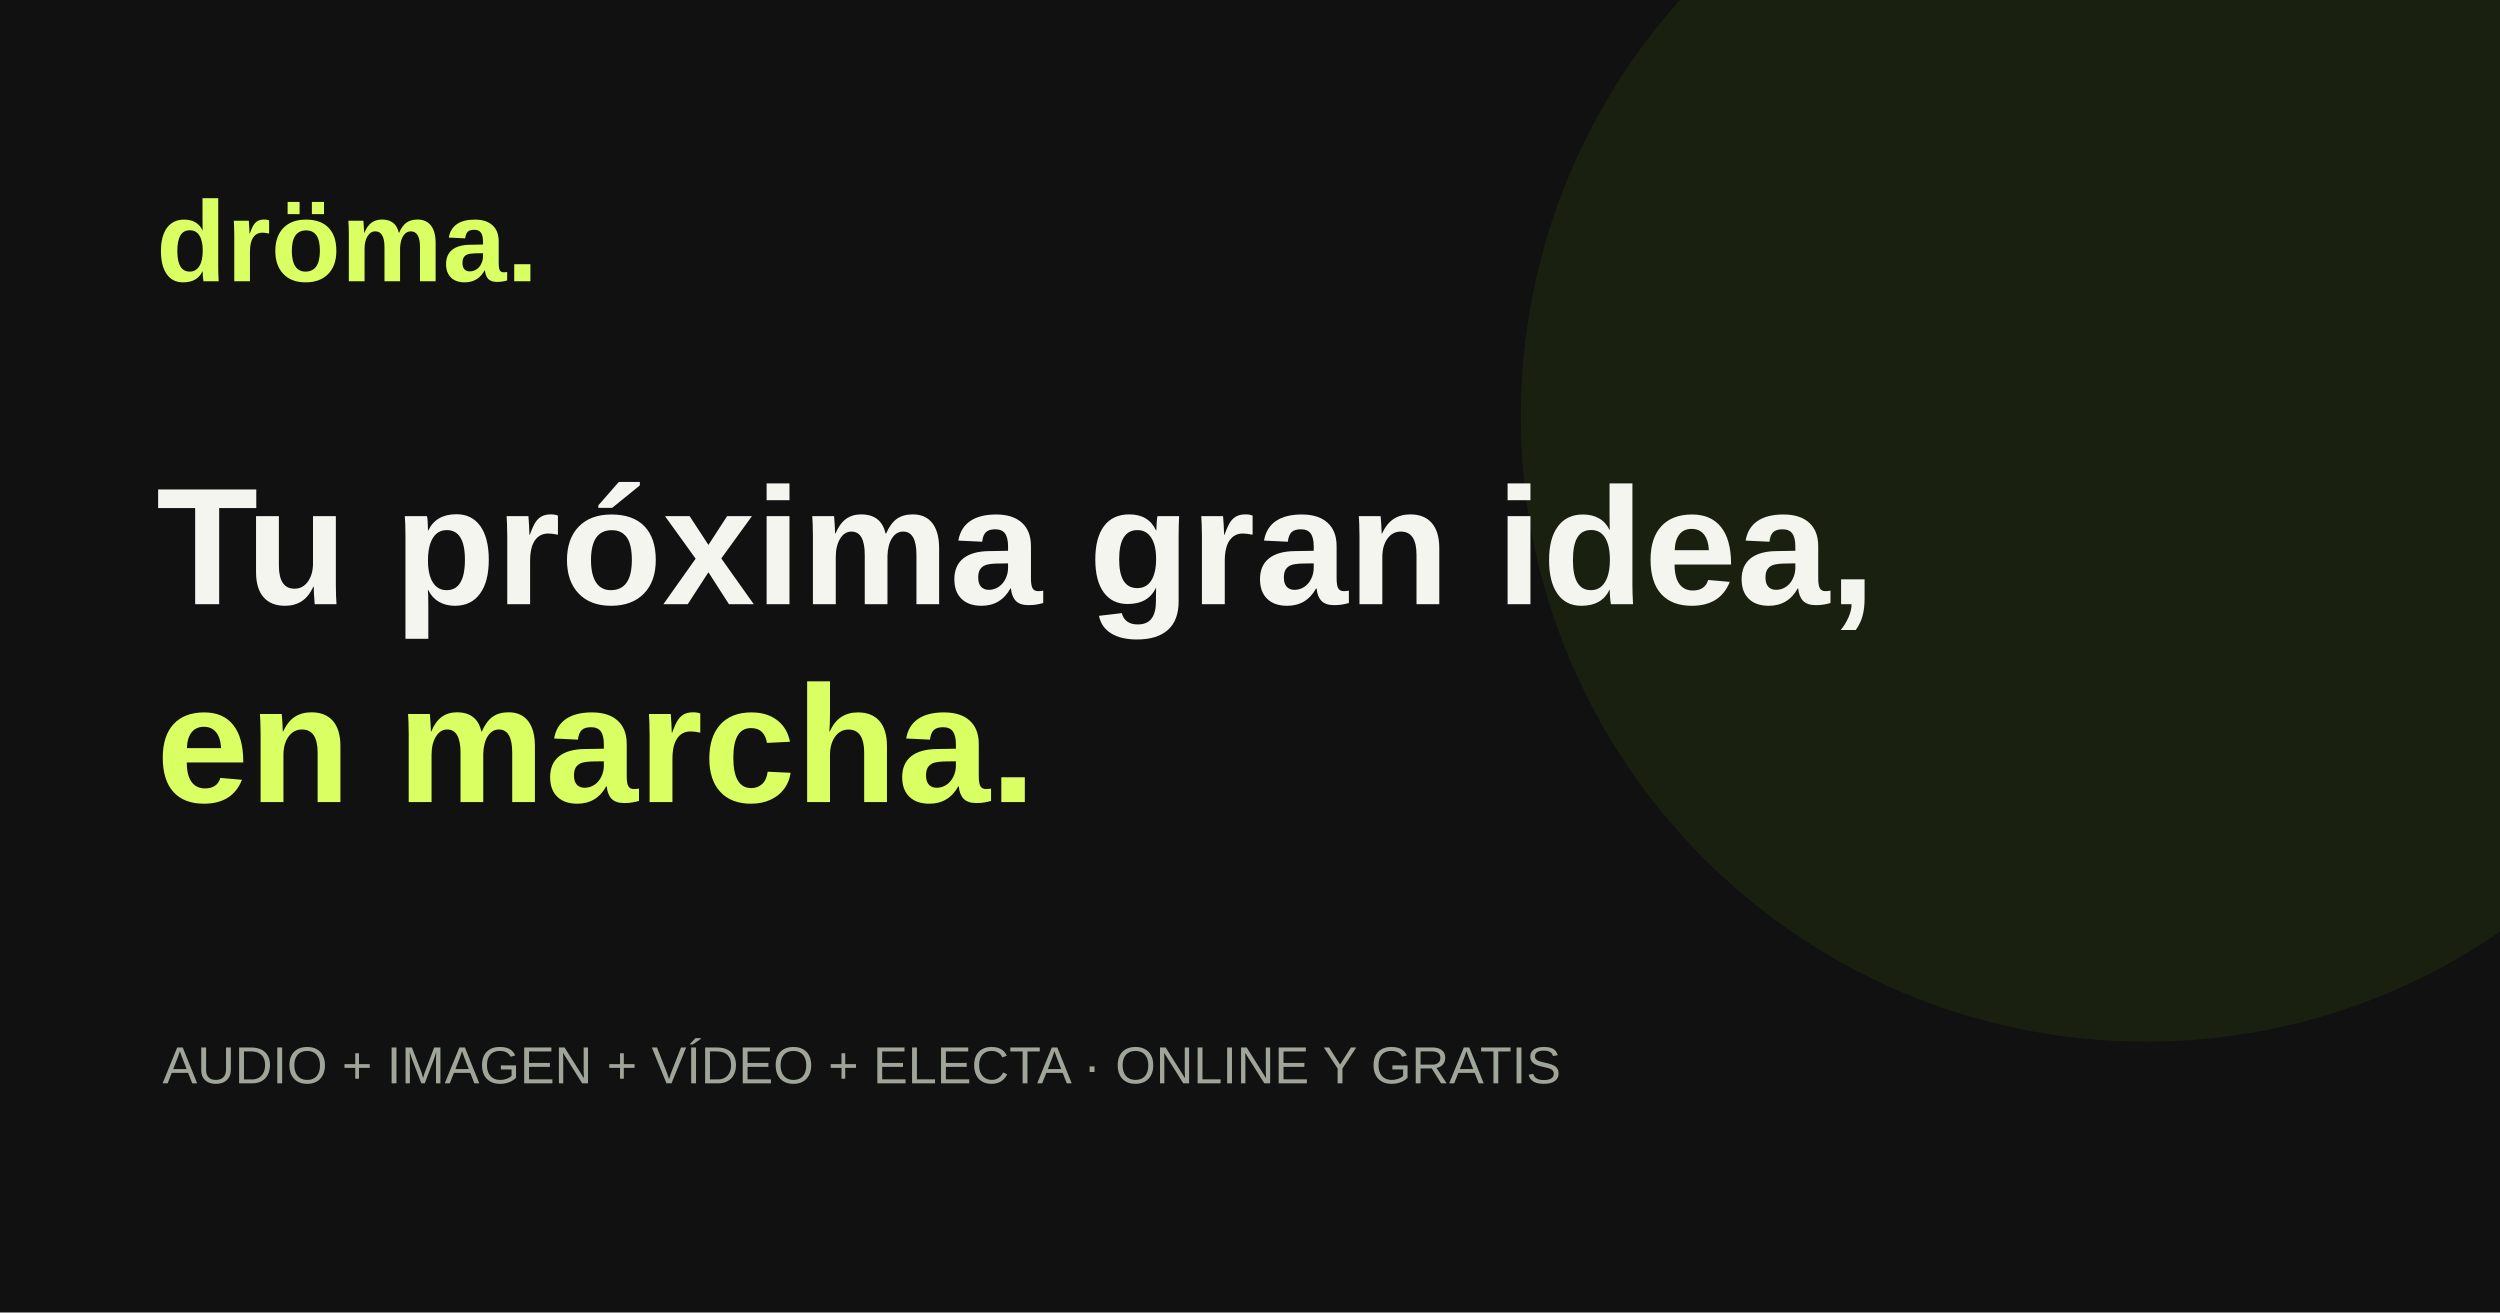
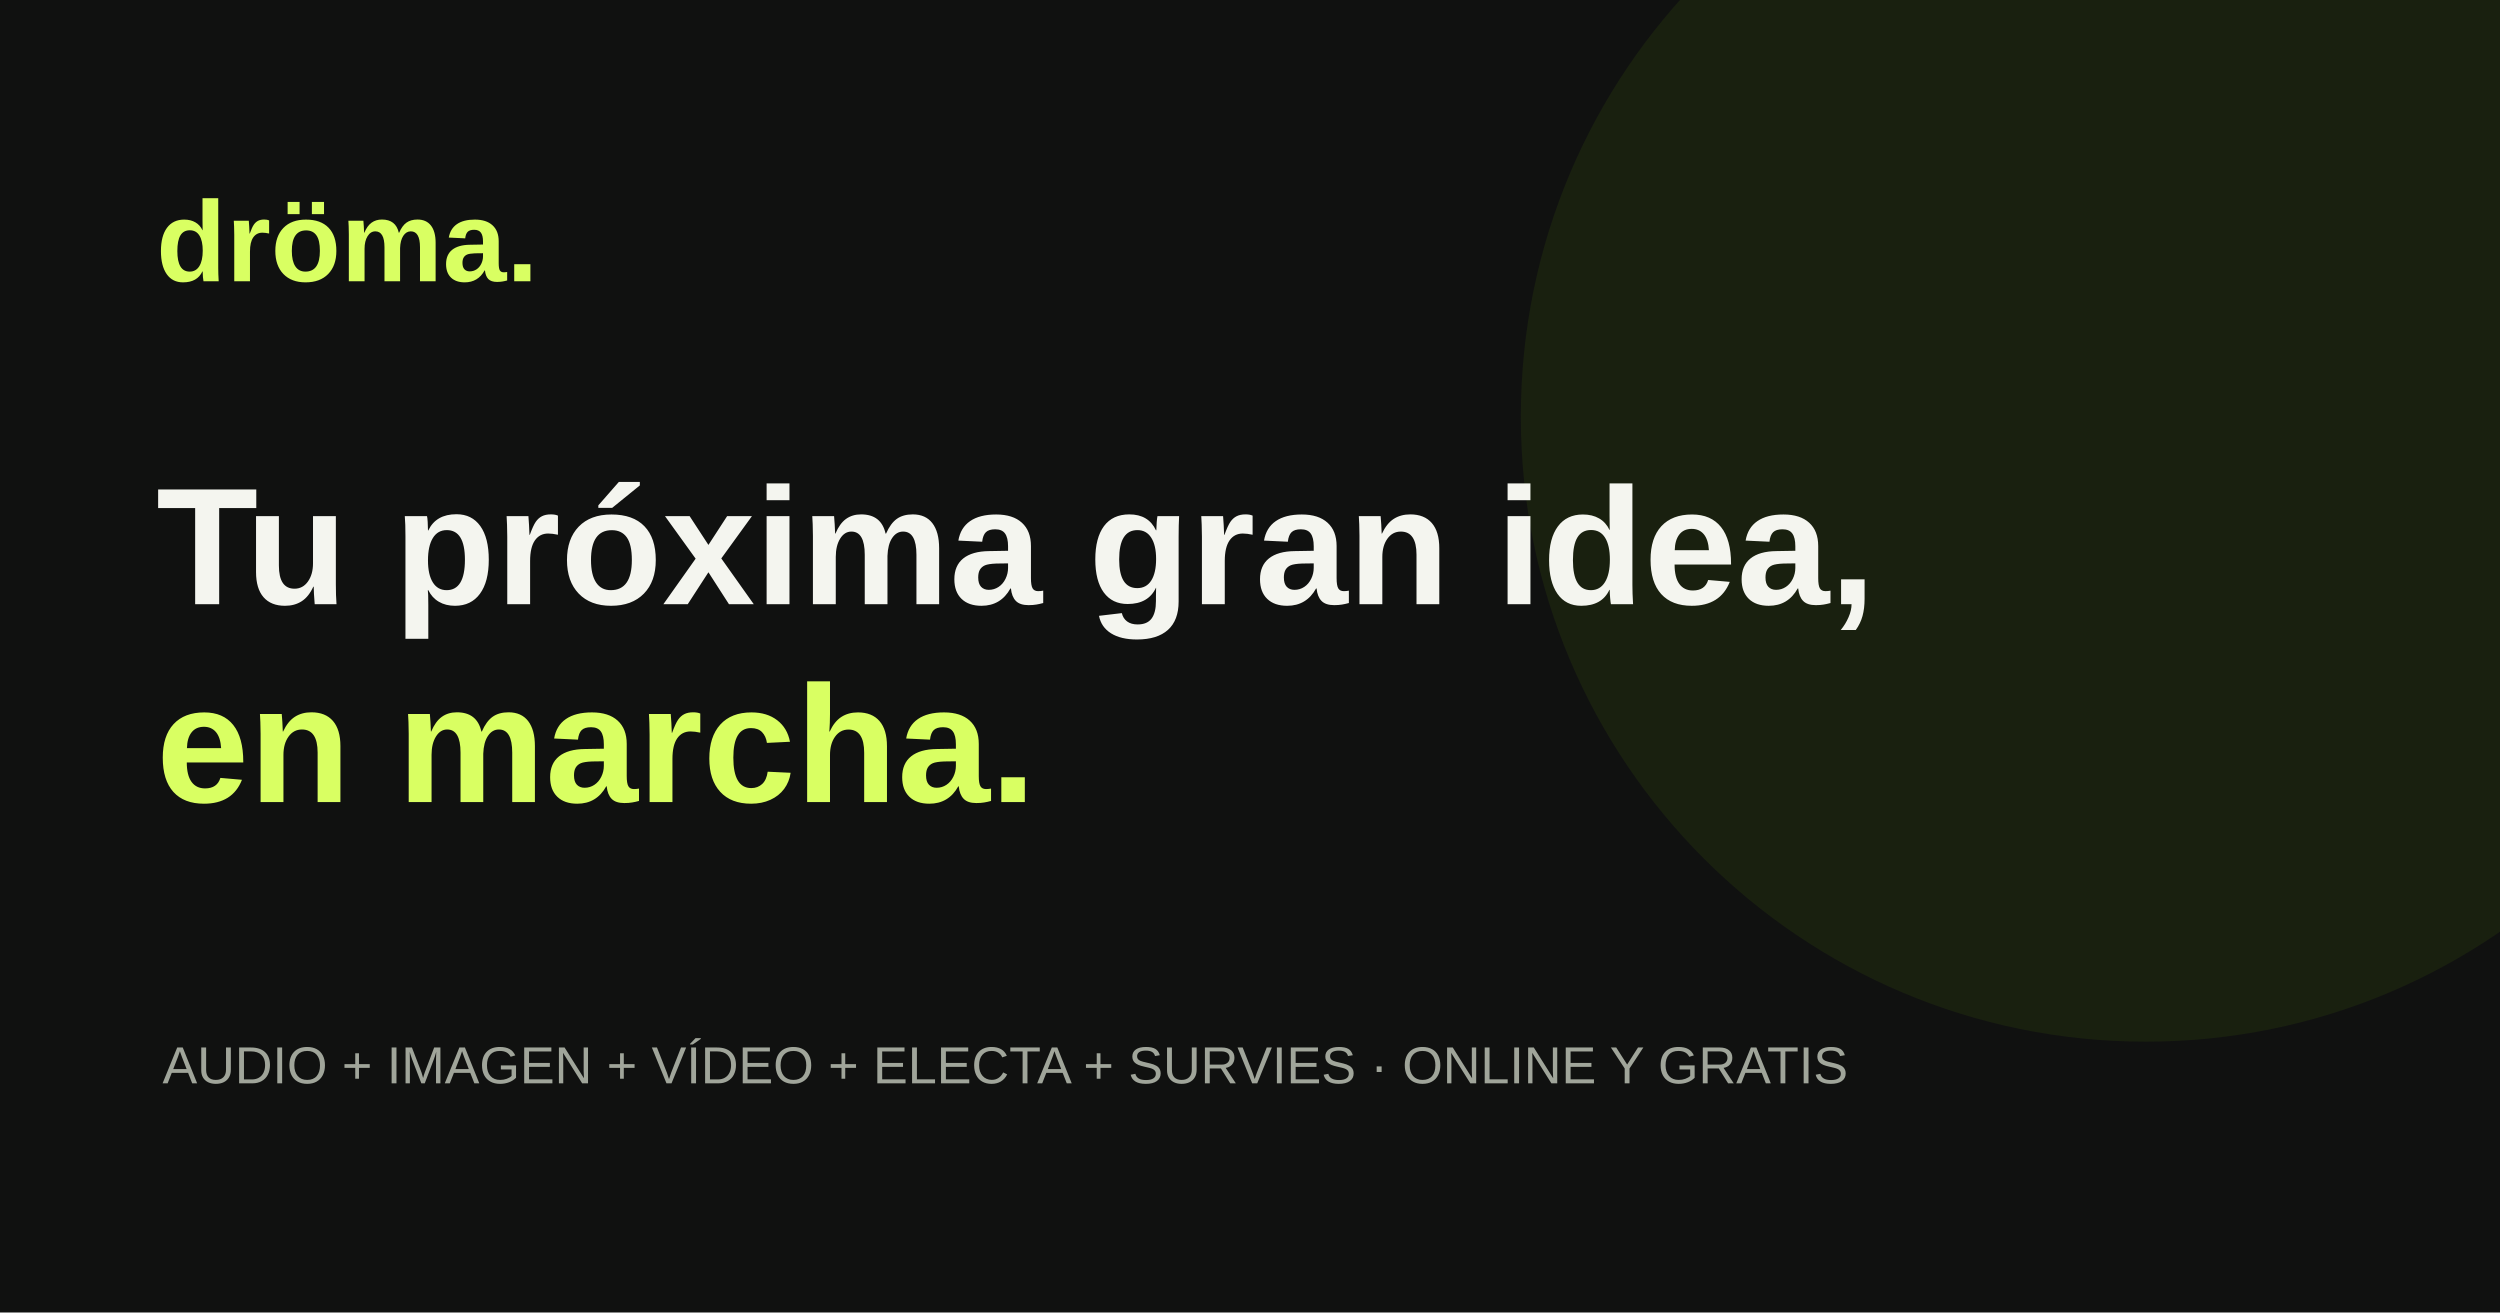
<svg xmlns="http://www.w3.org/2000/svg" width="1200" height="630">
  <rect width="1200" height="630" fill="#101110" />
  <circle cx="1030" cy="200" r="300" fill="#19200f" />
  <text x="75" y="135" fill="#d9ff62" font-family="Arial,sans-serif" font-size="55" font-weight="bold">dröma.</text>
  <text x="75" y="290" fill="#f4f5ef" font-family="Arial,sans-serif" font-size="80" font-weight="bold">Tu próxima gran idea,</text>
  <text x="75" y="385" fill="#d9ff62" font-family="Arial,sans-serif" font-size="80" font-weight="bold">en marcha.</text>
-   <text x="78" y="520" fill="#a0a59a" font-family="Arial,sans-serif" font-size="25">AUDIO + IMAGEN + VÍDEO + ELECTA · ONLINE Y GRATIS</text>
+   <text x="78" y="520" fill="#a0a59a" font-family="Arial,sans-serif" font-size="25">AUDIO + IMAGEN + VÍDEO + ELECTA + SURVIES · ONLINE Y GRATIS</text>
</svg>
